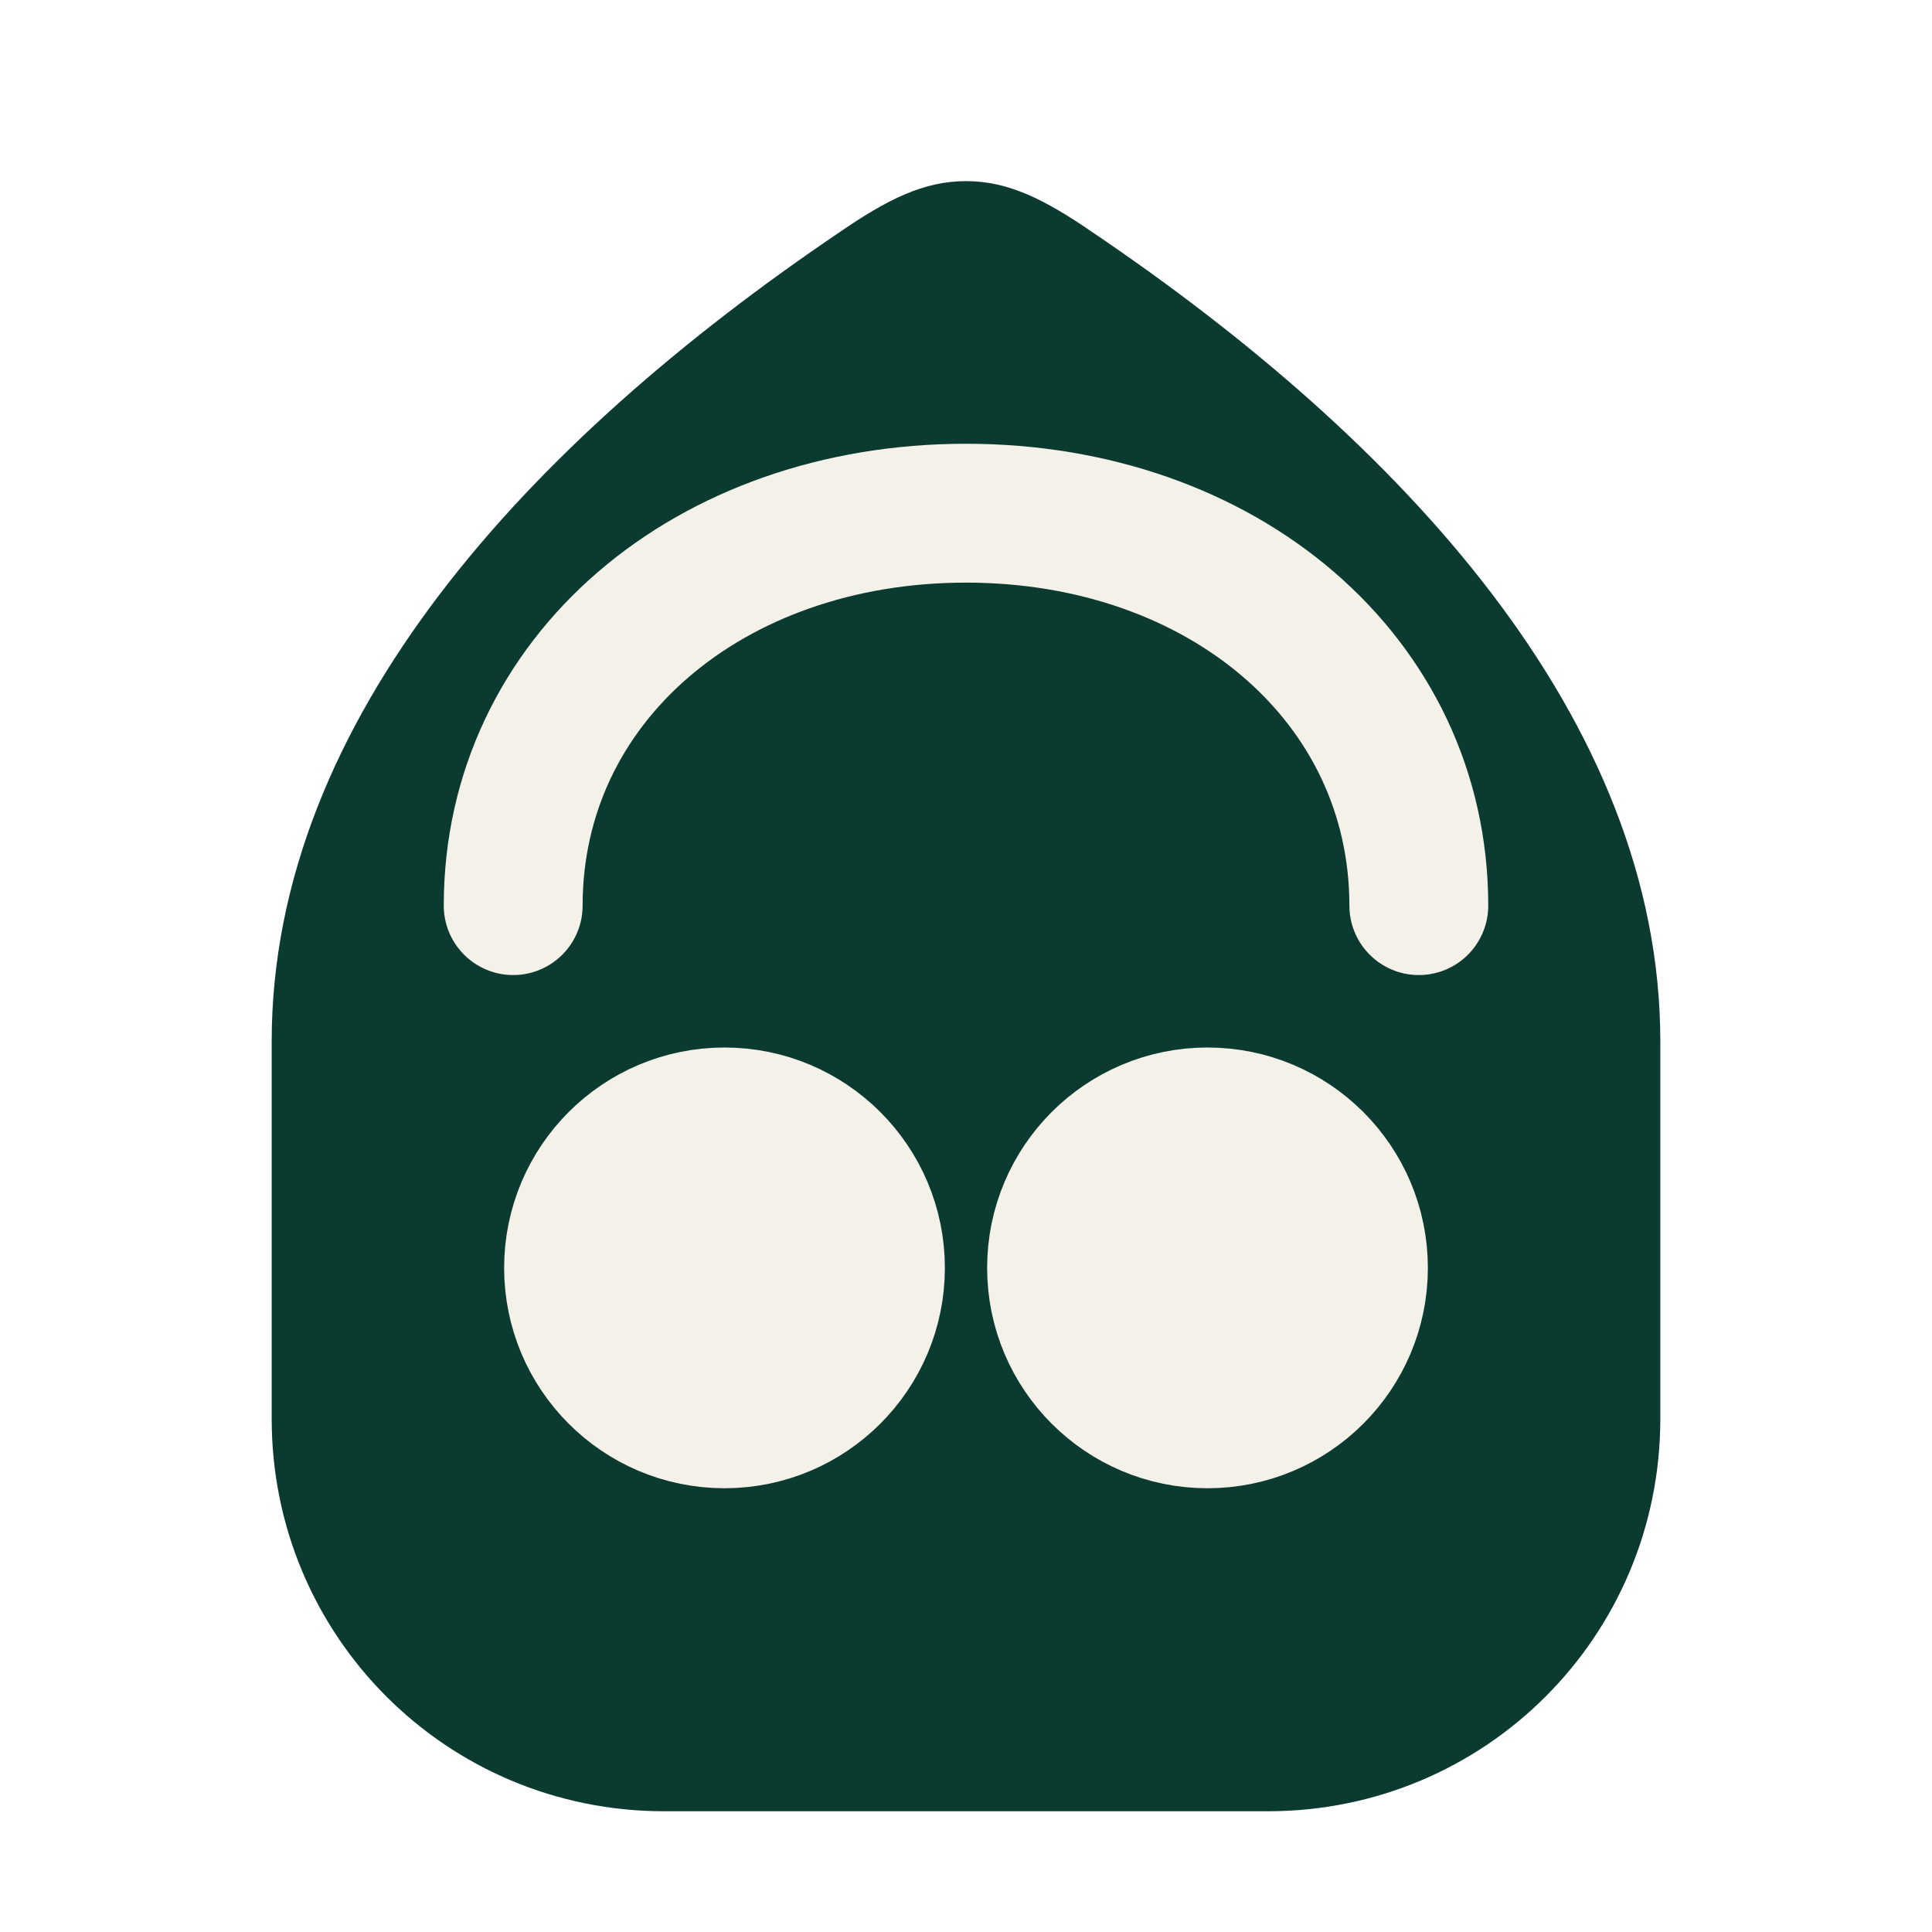
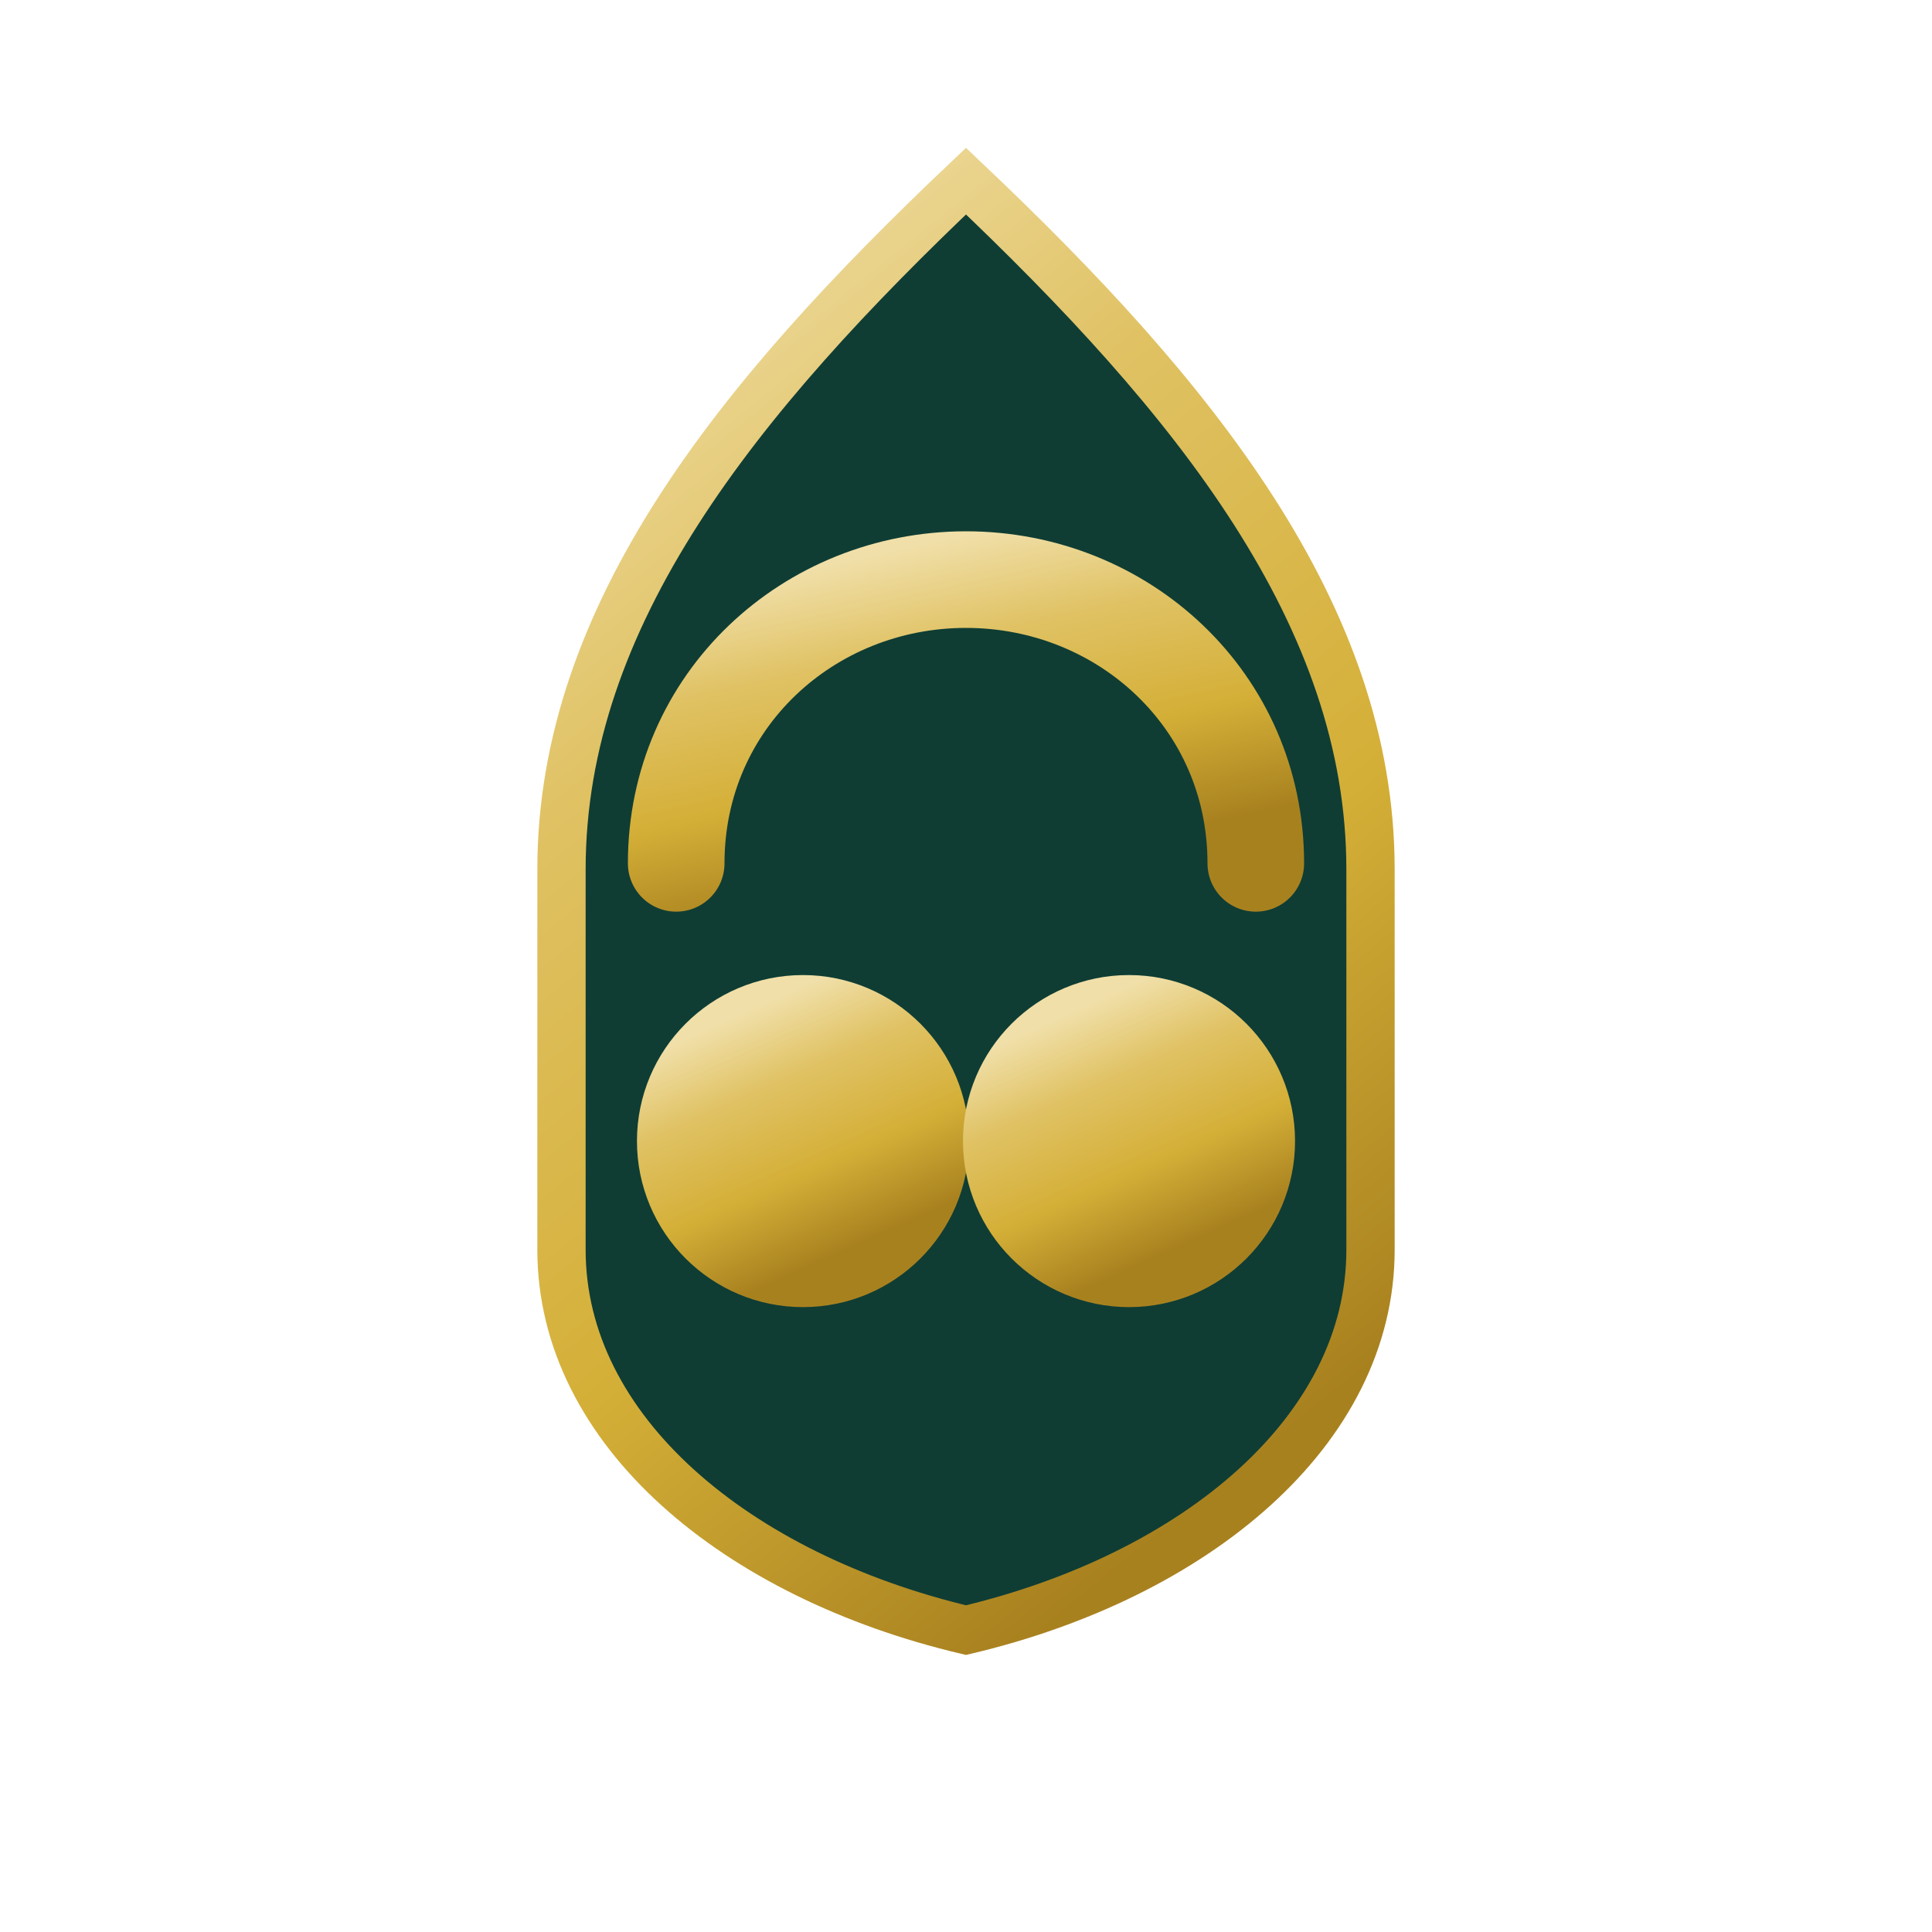
<svg xmlns="http://www.w3.org/2000/svg" viewBox="0 0 64 64" width="64" height="64" role="img" aria-label="family introduction">
-   <path d="M32 6 C33.4 6 34.6 6.6 36.2 7.7 C46.4 14.6 55 23.8 55 34.5 L55 47 C55 54.2 49.2 60 42 60 L22 60 C14.8 60 9 54.2 9 47 L9 34.5 C9 23.8 17.6 14.6 27.8 7.7 C29.4 6.6 30.6 6 32 6 Z" fill="#0B3A30" />
-   <g fill="none" stroke="#F4F1E8" stroke-width="4.6" stroke-linecap="round" stroke-linejoin="round">
-     <path d="M17 30 C17 22.5 23.5 17 32 17 C40.5 17 47 22.5 47 30" />
-     <circle cx="24" cy="42" r="5" fill="#F4F1E8" />
-     <circle cx="40" cy="42" r="5" fill="#F4F1E8" />
+   <defs>
+     <linearGradient id="fsGold" x1="0.15" y1="0" x2="0.6" y2="1">
+       <stop offset="0%" stop-color="#F0DFA8" />
+       <stop offset="30%" stop-color="#E0C264" />
+       <stop offset="66%" stop-color="#D4AF37" />
+       <stop offset="100%" stop-color="#A8811F" />
+     </linearGradient>
+   </defs>
+   <path d="M32 6 C39.6 13.2 45.4 20.4 45.4 28.8 L45.4 41.4 C45.4 47.4 39.6 52.2 32 54 C24.4 52.2 18.6 47.4 18.6 41.4 L18.6 28.8 C18.6 20.4 24.4 13.2 32 6 Z" fill="#0F3D34" stroke="url(#fsGold)" stroke-width="1.6" />
+   <g fill="none" stroke="url(#fsGold)" stroke-width="3.2" stroke-linecap="round" stroke-linejoin="round">
+     <path d="M22.4 28.6 C22.4 23.2 26.8 19.2 32 19.2 C37.2 19.2 41.6 23.2 41.6 28.6" />
+     <circle cx="26.6" cy="37.8" r="3.9" fill="url(#fsGold)" />
+     <circle cx="37.4" cy="37.8" r="3.9" fill="url(#fsGold)" />
  </g>
</svg>
